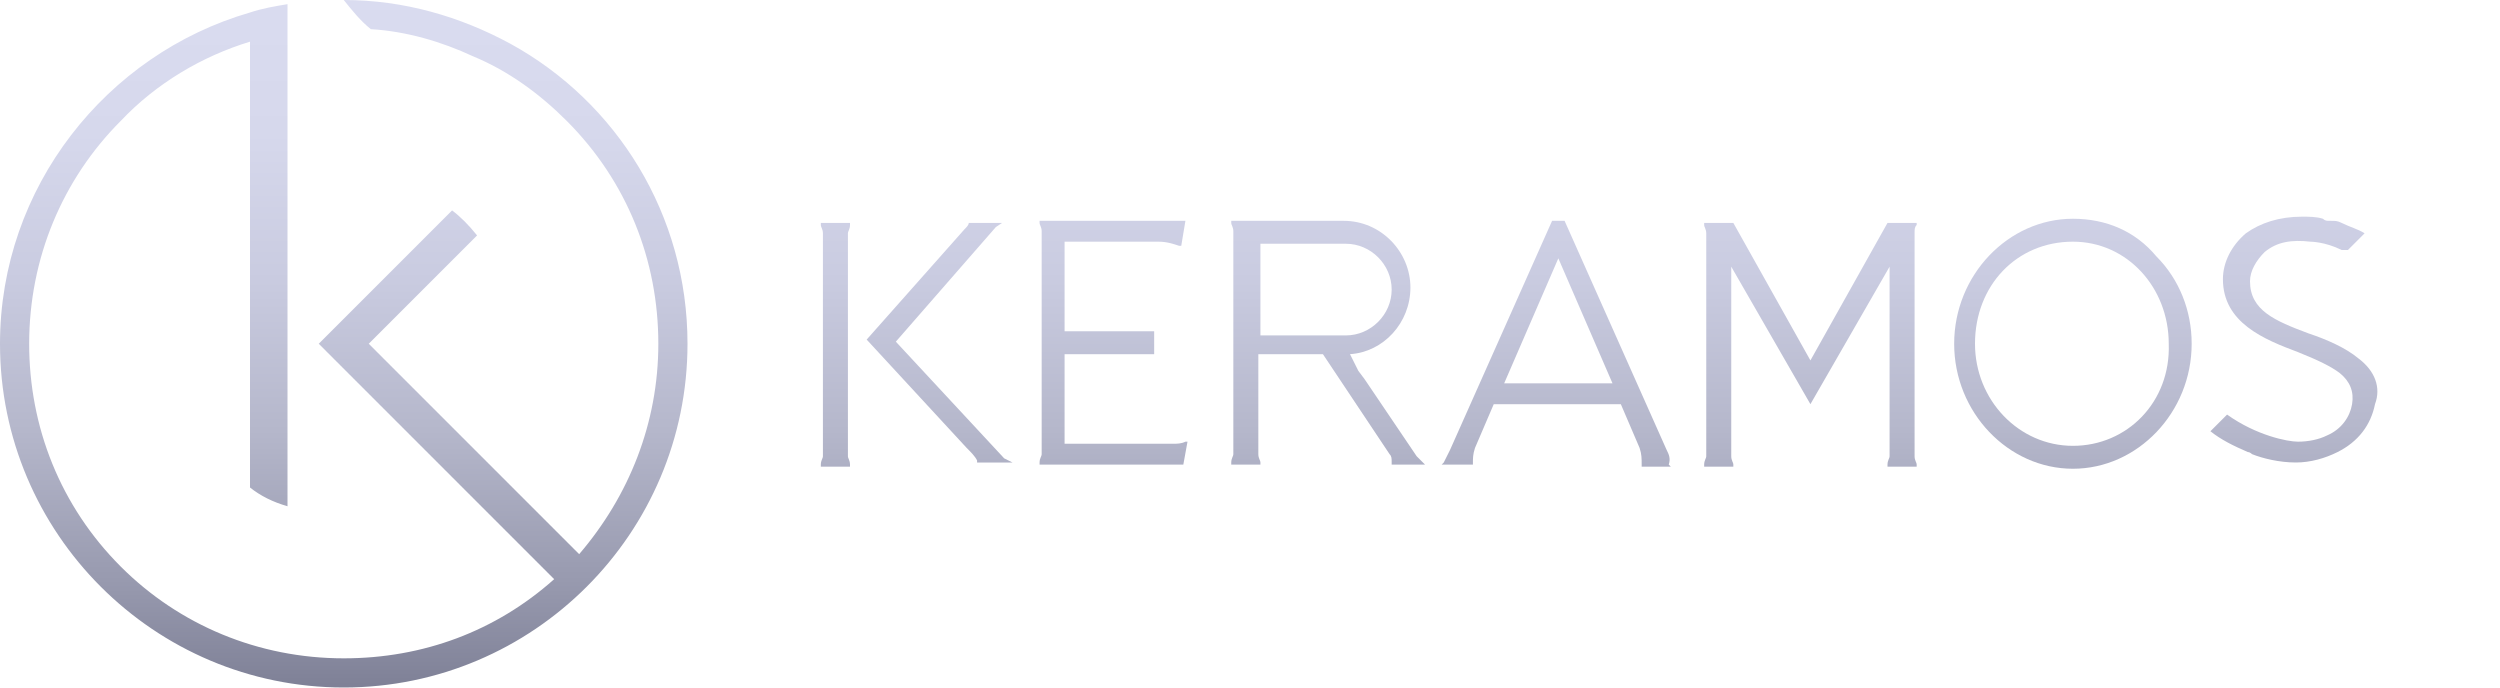
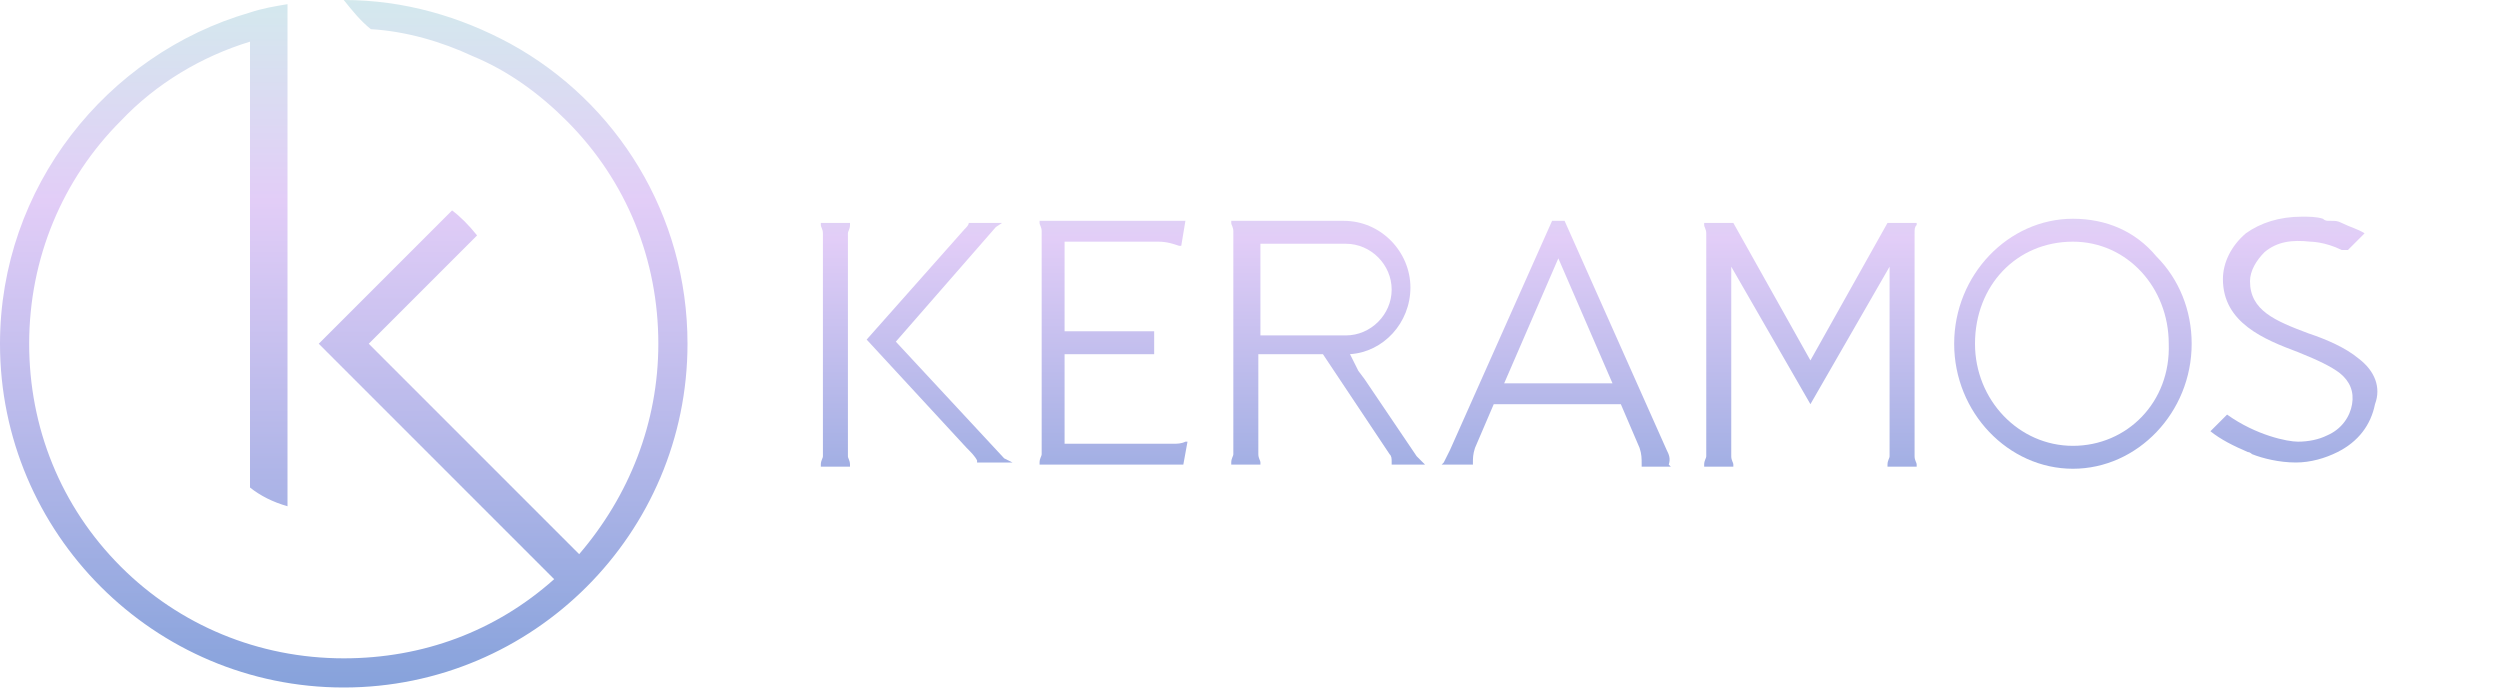
<svg xmlns="http://www.w3.org/2000/svg" version="1.1" id="Layer_1" x="0px" y="0px" viewBox="0 0 120 33" style="enable-background:new 0 0 120 33;" xml:space="preserve">
  <style type="text/css">
	.st0{fill:url(#SVGID_1_);}
- 	.st1{fill:url(#SVGID_00000126319343425581392320000014993396351874220176_);}
- 	.st2{fill:url(#SVGID_00000049188261407117414960000004436644758940408759_);}
- 	.st3{fill:url(#SVGID_00000159450368358594995210000008098621434140170161_);}
- 	.st4{fill:url(#SVGID_00000165929739097427193710000002785188843486032780_);}
- 	.st5{fill:url(#SVGID_00000046326850690462389640000013667765715150232973_);}
- 	.st6{fill:url(#SVGID_00000166653758140128783000000009050900822067275659_);}
- 	.st7{fill:url(#SVGID_00000158740528252874667550000000161348124187616446_);}
- 	.st8{fill:url(#SVGID_00000073697049701654223950000015699304347082240699_);}
+ 	.st1{fill:url(#SVGID_00000060728533320337730440000003765842046358320569_);}
+ 	.st2{fill:url(#SVGID_00000080199015313551496990000004501107333946983101_);}
+ 	.st3{fill:url(#SVGID_00000083777026785714279410000004233512901337004456_);}
+ 	.st4{fill:url(#SVGID_00000079484833334089328120000002827737955399235991_);}
+ 	.st5{fill:url(#SVGID_00000089537582974241472310000013736454524560540606_);}
+ 	.st6{fill:url(#SVGID_00000006707733735224016850000003510844240356617406_);}
+ 	.st7{fill:url(#SVGID_00000147899487594532911420000000404567459812401580_);}
+ 	.st8{fill:url(#SVGID_00000164502224985057384180000013571041244737190531_);}
</style>
  <g>
    <g>
-       <linearGradient id="SVGID_1_" gradientUnits="userSpaceOnUse" x1="74.803" y1="-0.365" x2="74.803" y2="33.067">
-         <stop offset="0" style="stop-color:#DADCF0" />
-         <stop offset="0.203" style="stop-color:#D6D8EC" />
-         <stop offset="0.414" style="stop-color:#C9CBE0" />
-         <stop offset="0.629" style="stop-color:#B5B7CB" />
-         <stop offset="0.844" style="stop-color:#989AAF" />
-         <stop offset="1" style="stop-color:#7E8096" />
+       <linearGradient id="SVGID_1_" gradientUnits="userSpaceOnUse" x1="74.803" y1="4.73" x2="74.803" y2="27.186">
+         <stop offset="0" style="stop-color:#D3EAED" />
+         <stop offset="0.3" style="stop-color:#E2CDF7" />
+         <stop offset="1" style="stop-color:#86A2DB" />
      </linearGradient>
      <path class="st0" d="M80,21.6l-4.9-11h-0.6l-4.9,11c-0.1,0.2-0.2,0.4-0.3,0.6l-0.1,0.1h1.5l0-0.1c0-0.2,0-0.4,0.1-0.7l0.9-2.1h6.1    l0.9,2.1c0.1,0.3,0.1,0.5,0.1,0.8l0,0.1h1.4l-0.1-0.1C80.2,22,80.1,21.8,80,21.6z M72.2,18.4l2.6-6l2.6,6H72.2z" />
-       <linearGradient id="SVGID_00000049195491630662533690000008492221380296951993_" gradientUnits="userSpaceOnUse" x1="53.465" y1="-0.365" x2="53.465" y2="33.067">
-         <stop offset="0" style="stop-color:#DADCF0" />
-         <stop offset="0.203" style="stop-color:#D6D8EC" />
-         <stop offset="0.414" style="stop-color:#C9CBE0" />
-         <stop offset="0.629" style="stop-color:#B5B7CB" />
-         <stop offset="0.844" style="stop-color:#989AAF" />
-         <stop offset="1" style="stop-color:#7E8096" />
+       <linearGradient id="SVGID_00000072245835701925274860000008507211254782363819_" gradientUnits="userSpaceOnUse" x1="53.465" y1="4.73" x2="53.465" y2="27.186">
+         <stop offset="0" style="stop-color:#D3EAED" />
+         <stop offset="0.3" style="stop-color:#E2CDF7" />
+         <stop offset="1" style="stop-color:#86A2DB" />
      </linearGradient>
-       <path style="fill:url(#SVGID_00000049195491630662533690000008492221380296951993_);" d="M56.3,21.3l-5.2,0l0-3.2c0,0,0,0,0,0    l0-0.4l0-0.4l0,0l0-0.3l4,0c0,0,0.1,0,0.1,0l0.2,0v-1.1l-0.1,0c-0.1,0-0.1,0-0.2,0l-4,0l0-4.3h4.5c0.4,0,0.7,0.1,1,0.2l0.1,0    l0.2-1.2h-6v0h-1l0,0.1c0,0.1,0.1,0.2,0.1,0.4v10.7c0,0.1-0.1,0.2-0.1,0.4l0,0.1h1v0h5.9l0.2-1.1l-0.1,0    C56.7,21.3,56.5,21.3,56.3,21.3z" />
-       <linearGradient id="SVGID_00000127038210541677630550000008649207260375376574_" gradientUnits="userSpaceOnUse" x1="40.151" y1="-0.365" x2="40.151" y2="33.067">
-         <stop offset="0" style="stop-color:#DADCF0" />
-         <stop offset="0.203" style="stop-color:#D6D8EC" />
-         <stop offset="0.414" style="stop-color:#C9CBE0" />
-         <stop offset="0.629" style="stop-color:#B5B7CB" />
-         <stop offset="0.844" style="stop-color:#989AAF" />
-         <stop offset="1" style="stop-color:#7E8096" />
+       <path style="fill:url(#SVGID_00000072245835701925274860000008507211254782363819_);" d="M56.3,21.3l-5.2,0l0-3.2c0,0,0,0,0,0    l0-0.4l0-0.4l0,0l0-0.3l4,0c0,0,0.1,0,0.1,0l0.2,0v-1.1l-0.1,0c-0.1,0-0.1,0-0.2,0l-4,0l0-4.3h4.5c0.4,0,0.7,0.1,1,0.2l0.1,0    l0.2-1.2h-6v0h-1l0,0.1c0,0.1,0.1,0.2,0.1,0.4v10.7c0,0.1-0.1,0.2-0.1,0.4l0,0.1h1v0h5.9l0.2-1.1l-0.1,0    C56.7,21.3,56.5,21.3,56.3,21.3z" />
+       <linearGradient id="SVGID_00000151503635003633207380000006365892071202630563_" gradientUnits="userSpaceOnUse" x1="40.151" y1="4.73" x2="40.151" y2="27.186">
+         <stop offset="0" style="stop-color:#D3EAED" />
+         <stop offset="0.3" style="stop-color:#E2CDF7" />
+         <stop offset="1" style="stop-color:#86A2DB" />
      </linearGradient>
-       <path style="fill:url(#SVGID_00000127038210541677630550000008649207260375376574_);" d="M40.7,21.9l0-3.7c0,0,0,0,0,0l0-0.4    l0-0.4l0,0l0-6.2c0-0.1,0.1-0.2,0.1-0.4l0-0.1h-1.4l0,0.1c0,0.1,0.1,0.2,0.1,0.4v10.7c0,0.1-0.1,0.2-0.1,0.4l0,0.1h1.4l0-0.1    C40.8,22.1,40.7,22,40.7,21.9z" />
-       <linearGradient id="SVGID_00000013188233208343569770000006618449401869988768_" gradientUnits="userSpaceOnUse" x1="45.092" y1="-0.365" x2="45.092" y2="33.067">
-         <stop offset="0" style="stop-color:#DADCF0" />
-         <stop offset="0.203" style="stop-color:#D6D8EC" />
-         <stop offset="0.414" style="stop-color:#C9CBE0" />
-         <stop offset="0.629" style="stop-color:#B5B7CB" />
-         <stop offset="0.844" style="stop-color:#989AAF" />
-         <stop offset="1" style="stop-color:#7E8096" />
+       <path style="fill:url(#SVGID_00000151503635003633207380000006365892071202630563_);" d="M40.7,21.9l0-3.7c0,0,0,0,0,0l0-0.4    l0-0.4l0,0l0-6.2c0-0.1,0.1-0.2,0.1-0.4l0-0.1h-1.4l0,0.1c0,0.1,0.1,0.2,0.1,0.4v10.7c0,0.1-0.1,0.2-0.1,0.4l0,0.1h1.4l0-0.1    C40.8,22.1,40.7,22,40.7,21.9z" />
+       <linearGradient id="SVGID_00000108277415629520038210000007019752659150292126_" gradientUnits="userSpaceOnUse" x1="45.092" y1="4.73" x2="45.092" y2="27.186">
+         <stop offset="0" style="stop-color:#D3EAED" />
+         <stop offset="0.3" style="stop-color:#E2CDF7" />
+         <stop offset="1" style="stop-color:#86A2DB" />
      </linearGradient>
-       <path style="fill:url(#SVGID_00000013188233208343569770000006618449401869988768_);" d="M48.2,22L43,16.4l4.8-5.5l0.3-0.2l-1.6,0    l0,0c0,0.1-0.1,0.2-0.2,0.3c0,0-4.7,5.3-4.7,5.3l4.8,5.2c0.2,0.2,0.4,0.4,0.5,0.6l0,0.1h0.2h1.4l0,0h0.1L48.2,22z" />
-       <linearGradient id="SVGID_00000103228381684180940940000008115255577571537035_" gradientUnits="userSpaceOnUse" x1="63.868" y1="-0.365" x2="63.868" y2="33.067">
-         <stop offset="0" style="stop-color:#DADCF0" />
-         <stop offset="0.203" style="stop-color:#D6D8EC" />
-         <stop offset="0.414" style="stop-color:#C9CBE0" />
-         <stop offset="0.629" style="stop-color:#B5B7CB" />
-         <stop offset="0.844" style="stop-color:#989AAF" />
-         <stop offset="1" style="stop-color:#7E8096" />
+       <path style="fill:url(#SVGID_00000108277415629520038210000007019752659150292126_);" d="M48.2,22L43,16.4l4.8-5.5l0.3-0.2l-1.6,0    l0,0c0,0.1-0.1,0.2-0.2,0.3c0,0-4.7,5.3-4.7,5.3l4.8,5.2c0.2,0.2,0.4,0.4,0.5,0.6l0,0.1h0.2h1.4l0,0h0.1L48.2,22z" />
+       <linearGradient id="SVGID_00000041267510382166872840000017402057129396614025_" gradientUnits="userSpaceOnUse" x1="63.868" y1="4.73" x2="63.868" y2="27.186">
+         <stop offset="0" style="stop-color:#D3EAED" />
+         <stop offset="0.3" style="stop-color:#E2CDF7" />
+         <stop offset="1" style="stop-color:#86A2DB" />
      </linearGradient>
-       <path style="fill:url(#SVGID_00000103228381684180940940000008115255577571537035_);" d="M68,21.9l-2.5-3.7c0,0,0,0,0,0l-0.3-0.4    l-0.2-0.4l0,0L64.8,17c1.6-0.1,2.9-1.5,2.9-3.2c0-1.7-1.4-3.2-3.2-3.2v0h-4.9v0h-0.5l0,0.1c0,0.1,0.1,0.2,0.1,0.4v10.7    c0,0.1-0.1,0.2-0.1,0.4l0,0.1h1.4l0-0.1c0-0.1-0.1-0.2-0.1-0.4l0-3.7c0,0,0,0,0,0l0-0.4l0-0.4l0,0l0-0.3h3.1l3.2,4.8    c0.1,0.1,0.1,0.2,0.1,0.4l0,0.1h1.6l-0.1-0.1C68.2,22.1,68.1,22,68,21.9z M60.5,11.7h4.1v0c1.2,0,2.2,1,2.2,2.2    c0,1.2-1,2.2-2.2,2.2v0h-4.1L60.5,11.7z" />
-       <linearGradient id="SVGID_00000170970579264935528800000009363557430148563844_" gradientUnits="userSpaceOnUse" x1="86.899" y1="-0.365" x2="86.899" y2="33.067">
-         <stop offset="0" style="stop-color:#DADCF0" />
-         <stop offset="0.203" style="stop-color:#D6D8EC" />
-         <stop offset="0.414" style="stop-color:#C9CBE0" />
-         <stop offset="0.629" style="stop-color:#B5B7CB" />
-         <stop offset="0.844" style="stop-color:#989AAF" />
-         <stop offset="1" style="stop-color:#7E8096" />
+       <path style="fill:url(#SVGID_00000041267510382166872840000017402057129396614025_);" d="M68,21.9l-2.5-3.7c0,0,0,0,0,0l-0.3-0.4    l-0.2-0.4l0,0L64.8,17c1.6-0.1,2.9-1.5,2.9-3.2c0-1.7-1.4-3.2-3.2-3.2v0h-4.9v0h-0.5l0,0.1c0,0.1,0.1,0.2,0.1,0.4v10.7    c0,0.1-0.1,0.2-0.1,0.4l0,0.1h1.4l0-0.1c0-0.1-0.1-0.2-0.1-0.4l0-3.7c0,0,0,0,0,0l0-0.4l0-0.4l0,0l0-0.3h3.1l3.2,4.8    c0.1,0.1,0.1,0.2,0.1,0.4l0,0.1h1.6l-0.1-0.1C68.2,22.1,68.1,22,68,21.9z M60.5,11.7h4.1v0c1.2,0,2.2,1,2.2,2.2    c0,1.2-1,2.2-2.2,2.2v0h-4.1L60.5,11.7z" />
+       <linearGradient id="SVGID_00000076594329863861529410000000162838556065385863_" gradientUnits="userSpaceOnUse" x1="86.899" y1="4.73" x2="86.899" y2="27.186">
+         <stop offset="0" style="stop-color:#D3EAED" />
+         <stop offset="0.3" style="stop-color:#E2CDF7" />
+         <stop offset="1" style="stop-color:#86A2DB" />
      </linearGradient>
-       <path style="fill:url(#SVGID_00000170970579264935528800000009363557430148563844_);" d="M92,10.8l0-0.1h-0.1l0,0h-1.3l-3.7,6.6    l-3.7-6.6h-1.3l0,0h-0.1l0,0.1c0,0.1,0.1,0.2,0.1,0.4v10.7c0,0.1-0.1,0.2-0.1,0.4l0,0.1h0.1l0,0h1.3l0,0h0l0-0.1    c0-0.1-0.1-0.2-0.1-0.4l0-3.7c0,0,0,0,0,0l0-0.4l0-0.4l0,0l0-4.6l3.8,6.6h0v0h0l3.8-6.6l0,4.6l0,0l0,0.4l0,0.4c0,0,0,0,0,0l0,3.7    c0,0.1-0.1,0.2-0.1,0.4l0,0.1h0l0,0h1.3l0,0H92l0-0.1c0-0.1-0.1-0.2-0.1-0.4V11.2C91.9,11,91.9,10.9,92,10.8z" />
-       <linearGradient id="SVGID_00000169527605665286714670000001921563875404112518_" gradientUnits="userSpaceOnUse" x1="110.172" y1="-0.365" x2="110.172" y2="33.067">
-         <stop offset="0" style="stop-color:#DADCF0" />
-         <stop offset="0.203" style="stop-color:#D6D8EC" />
-         <stop offset="0.414" style="stop-color:#C9CBE0" />
-         <stop offset="0.629" style="stop-color:#B5B7CB" />
-         <stop offset="0.844" style="stop-color:#989AAF" />
-         <stop offset="1" style="stop-color:#7E8096" />
+       <path style="fill:url(#SVGID_00000076594329863861529410000000162838556065385863_);" d="M92,10.8l0-0.1h-0.1l0,0h-1.3l-3.7,6.6    l-3.7-6.6h-1.3l0,0h-0.1l0,0.1c0,0.1,0.1,0.2,0.1,0.4v10.7c0,0.1-0.1,0.2-0.1,0.4l0,0.1h0.1l0,0h1.3l0,0h0l0-0.1    c0-0.1-0.1-0.2-0.1-0.4l0-3.7c0,0,0,0,0,0l0-0.4l0-0.4l0,0l0-4.6l3.8,6.6h0v0h0l3.8-6.6l0,4.6l0,0l0,0.4l0,0.4c0,0,0,0,0,0l0,3.7    c0,0.1-0.1,0.2-0.1,0.4l0,0.1h0l0,0h1.3l0,0H92l0-0.1c0-0.1-0.1-0.2-0.1-0.4V11.2C91.9,11,91.9,10.9,92,10.8z" />
+       <linearGradient id="SVGID_00000068639767853460251380000002902363016203615152_" gradientUnits="userSpaceOnUse" x1="110.172" y1="4.73" x2="110.172" y2="27.186">
+         <stop offset="0" style="stop-color:#D3EAED" />
+         <stop offset="0.3" style="stop-color:#E2CDF7" />
+         <stop offset="1" style="stop-color:#86A2DB" />
      </linearGradient>
-       <path style="fill:url(#SVGID_00000169527605665286714670000001921563875404112518_);" d="M113.2,17.2c-0.6-0.5-1.5-0.9-2.4-1.2    c-1.6-0.6-2.8-1.1-2.8-2.5c0-0.5,0.3-1,0.7-1.4c0.6-0.5,1.3-0.6,2.2-0.5c0,0,0.7,0,1.5,0.4c0,0,0.1,0,0.1,0c0,0,0.1,0,0.1,0    c0,0,0,0,0,0c0,0,0.1,0,0.1,0l0.8-0.8c-0.3-0.2-0.7-0.3-1.1-0.5c-0.2-0.1-0.3-0.1-0.5-0.1c0,0,0,0-0.1,0l0,0c-0.1,0-0.2,0-0.3-0.1    c-0.3-0.1-0.7-0.1-1-0.1c-1.1,0-2,0.3-2.7,0.8c-0.7,0.6-1.1,1.4-1.1,2.2c0,2.1,2,2.9,3.6,3.5c1,0.4,1.6,0.7,2,1    c0.5,0.4,0.7,0.9,0.6,1.5c-0.1,0.6-0.5,1.2-1.2,1.5c-0.4,0.2-0.9,0.3-1.4,0.3c-0.5,0-2-0.3-3.4-1.3l-0.8,0.8    c0.5,0.4,1.1,0.7,1.8,1c0,0,0,0,0,0c0,0,0,0,0,0l0,0c0.1,0,0.2,0.1,0.2,0.1c0.5,0.2,1.3,0.4,2.1,0.4c0,0,0,0,0,0    c0.7,0,1.4-0.2,2-0.5c1-0.5,1.6-1.3,1.8-2.3C114.3,18.6,114,17.8,113.2,17.2z" />
-       <linearGradient id="SVGID_00000177485674755971482910000001080185823515932811_" gradientUnits="userSpaceOnUse" x1="99.544" y1="-0.365" x2="99.544" y2="33.067">
-         <stop offset="0" style="stop-color:#DADCF0" />
-         <stop offset="0.203" style="stop-color:#D6D8EC" />
-         <stop offset="0.414" style="stop-color:#C9CBE0" />
-         <stop offset="0.629" style="stop-color:#B5B7CB" />
-         <stop offset="0.844" style="stop-color:#989AAF" />
-         <stop offset="1" style="stop-color:#7E8096" />
+       <path style="fill:url(#SVGID_00000068639767853460251380000002902363016203615152_);" d="M113.2,17.2c-0.6-0.5-1.5-0.9-2.4-1.2    c-1.6-0.6-2.8-1.1-2.8-2.5c0-0.5,0.3-1,0.7-1.4c0.6-0.5,1.3-0.6,2.2-0.5c0,0,0.7,0,1.5,0.4c0,0,0.1,0,0.1,0c0,0,0.1,0,0.1,0    c0,0,0,0,0,0c0,0,0.1,0,0.1,0l0.8-0.8c-0.3-0.2-0.7-0.3-1.1-0.5c-0.2-0.1-0.3-0.1-0.5-0.1c0,0,0,0-0.1,0l0,0c-0.1,0-0.2,0-0.3-0.1    c-0.3-0.1-0.7-0.1-1-0.1c-1.1,0-2,0.3-2.7,0.8c-0.7,0.6-1.1,1.4-1.1,2.2c0,2.1,2,2.9,3.6,3.5c1,0.4,1.6,0.7,2,1    c0.5,0.4,0.7,0.9,0.6,1.5c-0.1,0.6-0.5,1.2-1.2,1.5c-0.4,0.2-0.9,0.3-1.4,0.3c-0.5,0-2-0.3-3.4-1.3l-0.8,0.8    c0.5,0.4,1.1,0.7,1.8,1c0,0,0,0,0,0c0,0,0,0,0,0l0,0c0.1,0,0.2,0.1,0.2,0.1c0.5,0.2,1.3,0.4,2.1,0.4c0,0,0,0,0,0    c0.7,0,1.4-0.2,2-0.5c1-0.5,1.6-1.3,1.8-2.3C114.3,18.6,114,17.8,113.2,17.2z" />
+       <linearGradient id="SVGID_00000051346885467839720360000005563958907701765813_" gradientUnits="userSpaceOnUse" x1="99.544" y1="4.73" x2="99.544" y2="27.186">
+         <stop offset="0" style="stop-color:#D3EAED" />
+         <stop offset="0.3" style="stop-color:#E2CDF7" />
+         <stop offset="1" style="stop-color:#86A2DB" />
      </linearGradient>
-       <path style="fill:url(#SVGID_00000177485674755971482910000001080185823515932811_);" d="M99.5,10.5c-3.1,0-5.7,2.7-5.7,6    c0,3.3,2.6,6,5.7,6c3.1,0,5.7-2.7,5.7-6c0-1.6-0.6-3.1-1.7-4.2C102.5,11.1,101.1,10.5,99.5,10.5z M99.5,21.4    c-2.6,0-4.7-2.2-4.7-4.9c0-2.8,2-4.9,4.7-4.9c2.6,0,4.6,2.2,4.6,4.9C104.2,19.3,102.1,21.4,99.5,21.4z" />
+       <path style="fill:url(#SVGID_00000051346885467839720360000005563958907701765813_);" d="M99.5,10.5c-3.1,0-5.7,2.7-5.7,6    c0,3.3,2.6,6,5.7,6c3.1,0,5.7-2.7,5.7-6c0-1.6-0.6-3.1-1.7-4.2C102.5,11.1,101.1,10.5,99.5,10.5z M99.5,21.4    c-2.6,0-4.7-2.2-4.7-4.9c0-2.8,2-4.9,4.7-4.9c2.6,0,4.6,2.2,4.6,4.9C104.2,19.3,102.1,21.4,99.5,21.4z" />
    </g>
-     <linearGradient id="SVGID_00000159430567431131158920000013577004706472543652_" gradientUnits="userSpaceOnUse" x1="16.5" y1="-0.365" x2="16.5" y2="33.067">
-       <stop offset="0" style="stop-color:#DADCF0" />
-       <stop offset="0.203" style="stop-color:#D6D8EC" />
-       <stop offset="0.414" style="stop-color:#C9CBE0" />
-       <stop offset="0.629" style="stop-color:#B5B7CB" />
-       <stop offset="0.844" style="stop-color:#989AAF" />
-       <stop offset="1" style="stop-color:#7E8096" />
+     <linearGradient id="SVGID_00000156547250750809139050000004848350571097458560_" gradientUnits="userSpaceOnUse" x1="16.5" y1="-0.365" x2="16.5" y2="33.067">
+       <stop offset="0" style="stop-color:#D3EAED" />
+       <stop offset="0.3" style="stop-color:#E2CDF7" />
+       <stop offset="1" style="stop-color:#86A2DB" />
    </linearGradient>
-     <path style="fill:url(#SVGID_00000159430567431131158920000013577004706472543652_);" d="M24.5,2.1c-2.4-1.3-5.1-2.1-8-2.1   c0,0,0,0,0,0c0.4,0.5,0.8,1,1.3,1.4c1.7,0.1,3.4,0.6,4.9,1.3c1.7,0.7,3.2,1.8,4.5,3.1c2.9,2.9,4.4,6.7,4.4,10.7   c0,3.8-1.4,7.3-3.8,10.1L17.7,16.5l5.2-5.2c-0.4-0.5-0.8-0.9-1.2-1.2l-6.4,6.4l11.3,11.3c-2.8,2.5-6.3,3.8-10.1,3.8   c-4.1,0-7.9-1.6-10.7-4.4c-2.9-2.9-4.4-6.7-4.4-10.7c0-4.1,1.6-7.9,4.4-10.7C7.5,4,9.7,2.7,12,2v21.4c0.5,0.4,1.1,0.7,1.8,0.9V1.6   V0.2c-0.6,0.1-1.2,0.2-1.8,0.4C5.1,2.6,0,9,0,16.5C0,25.6,7.4,33,16.5,33S33,25.6,33,16.5C33,10.3,29.6,4.9,24.5,2.1z" />
+     <path style="fill:url(#SVGID_00000156547250750809139050000004848350571097458560_);" d="M24.5,2.1c-2.4-1.3-5.1-2.1-8-2.1   c0,0,0,0,0,0c0.4,0.5,0.8,1,1.3,1.4c1.7,0.1,3.4,0.6,4.9,1.3c1.7,0.7,3.2,1.8,4.5,3.1c2.9,2.9,4.4,6.7,4.4,10.7   c0,3.8-1.4,7.3-3.8,10.1L17.7,16.5l5.2-5.2c-0.4-0.5-0.8-0.9-1.2-1.2l-6.4,6.4l11.3,11.3c-2.8,2.5-6.3,3.8-10.1,3.8   c-4.1,0-7.9-1.6-10.7-4.4c-2.9-2.9-4.4-6.7-4.4-10.7c0-4.1,1.6-7.9,4.4-10.7C7.5,4,9.7,2.7,12,2v21.4c0.5,0.4,1.1,0.7,1.8,0.9V1.6   V0.2c-0.6,0.1-1.2,0.2-1.8,0.4C5.1,2.6,0,9,0,16.5C0,25.6,7.4,33,16.5,33S33,25.6,33,16.5C33,10.3,29.6,4.9,24.5,2.1z" />
  </g>
</svg>
